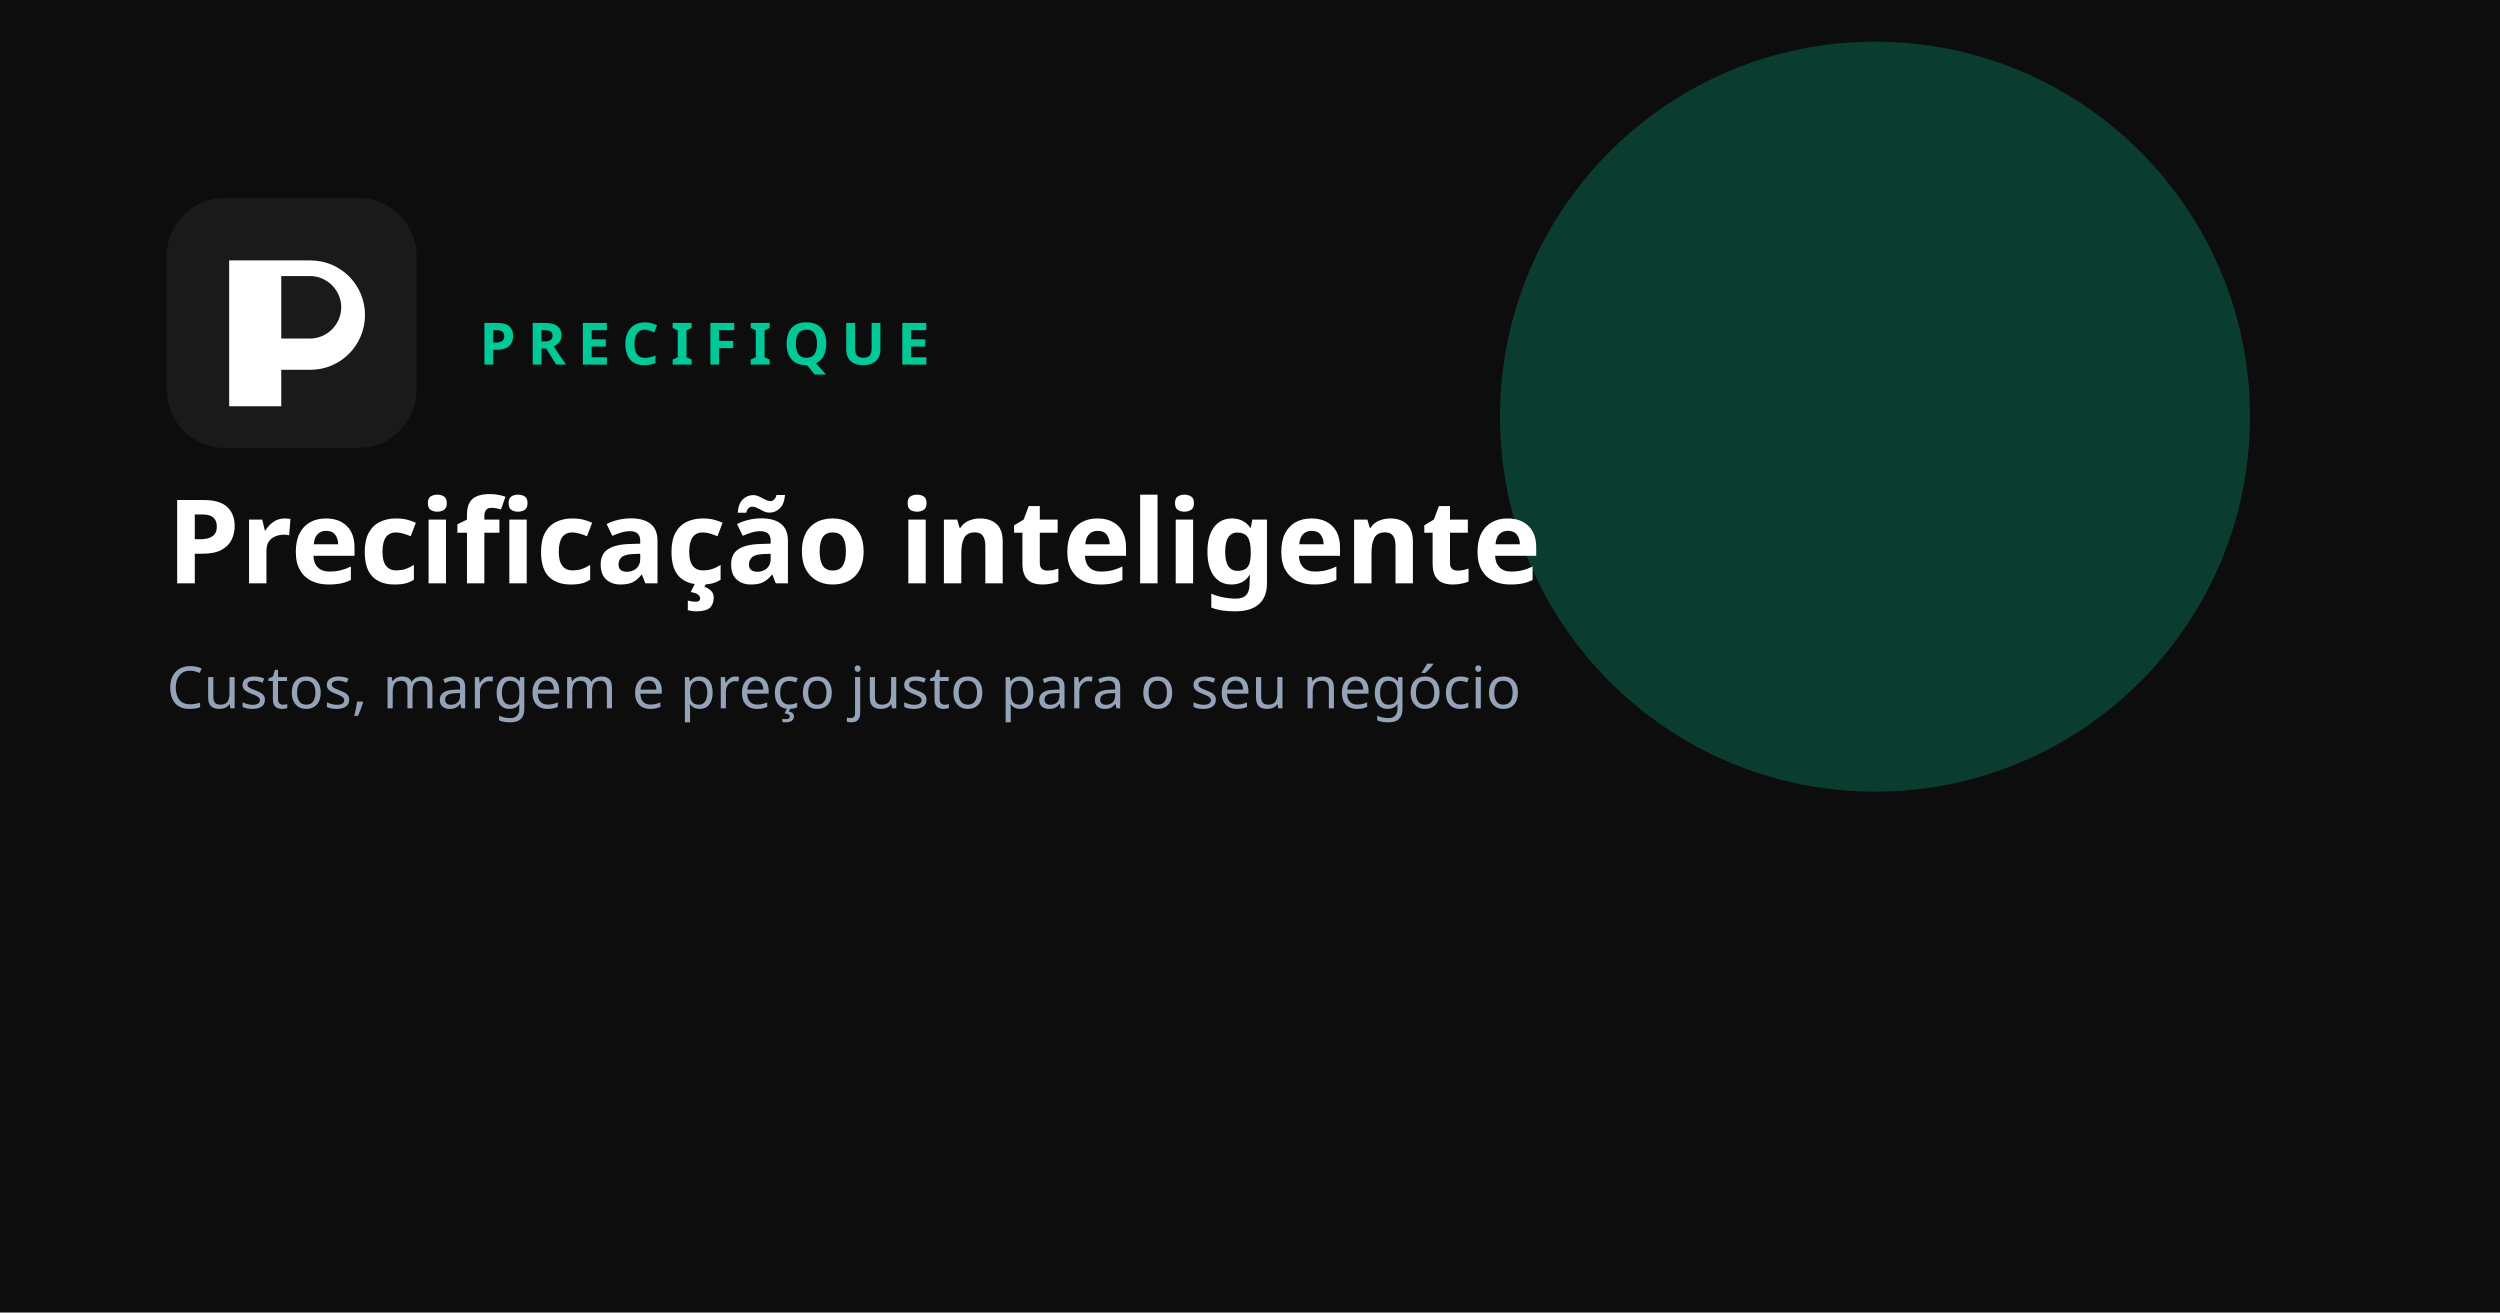
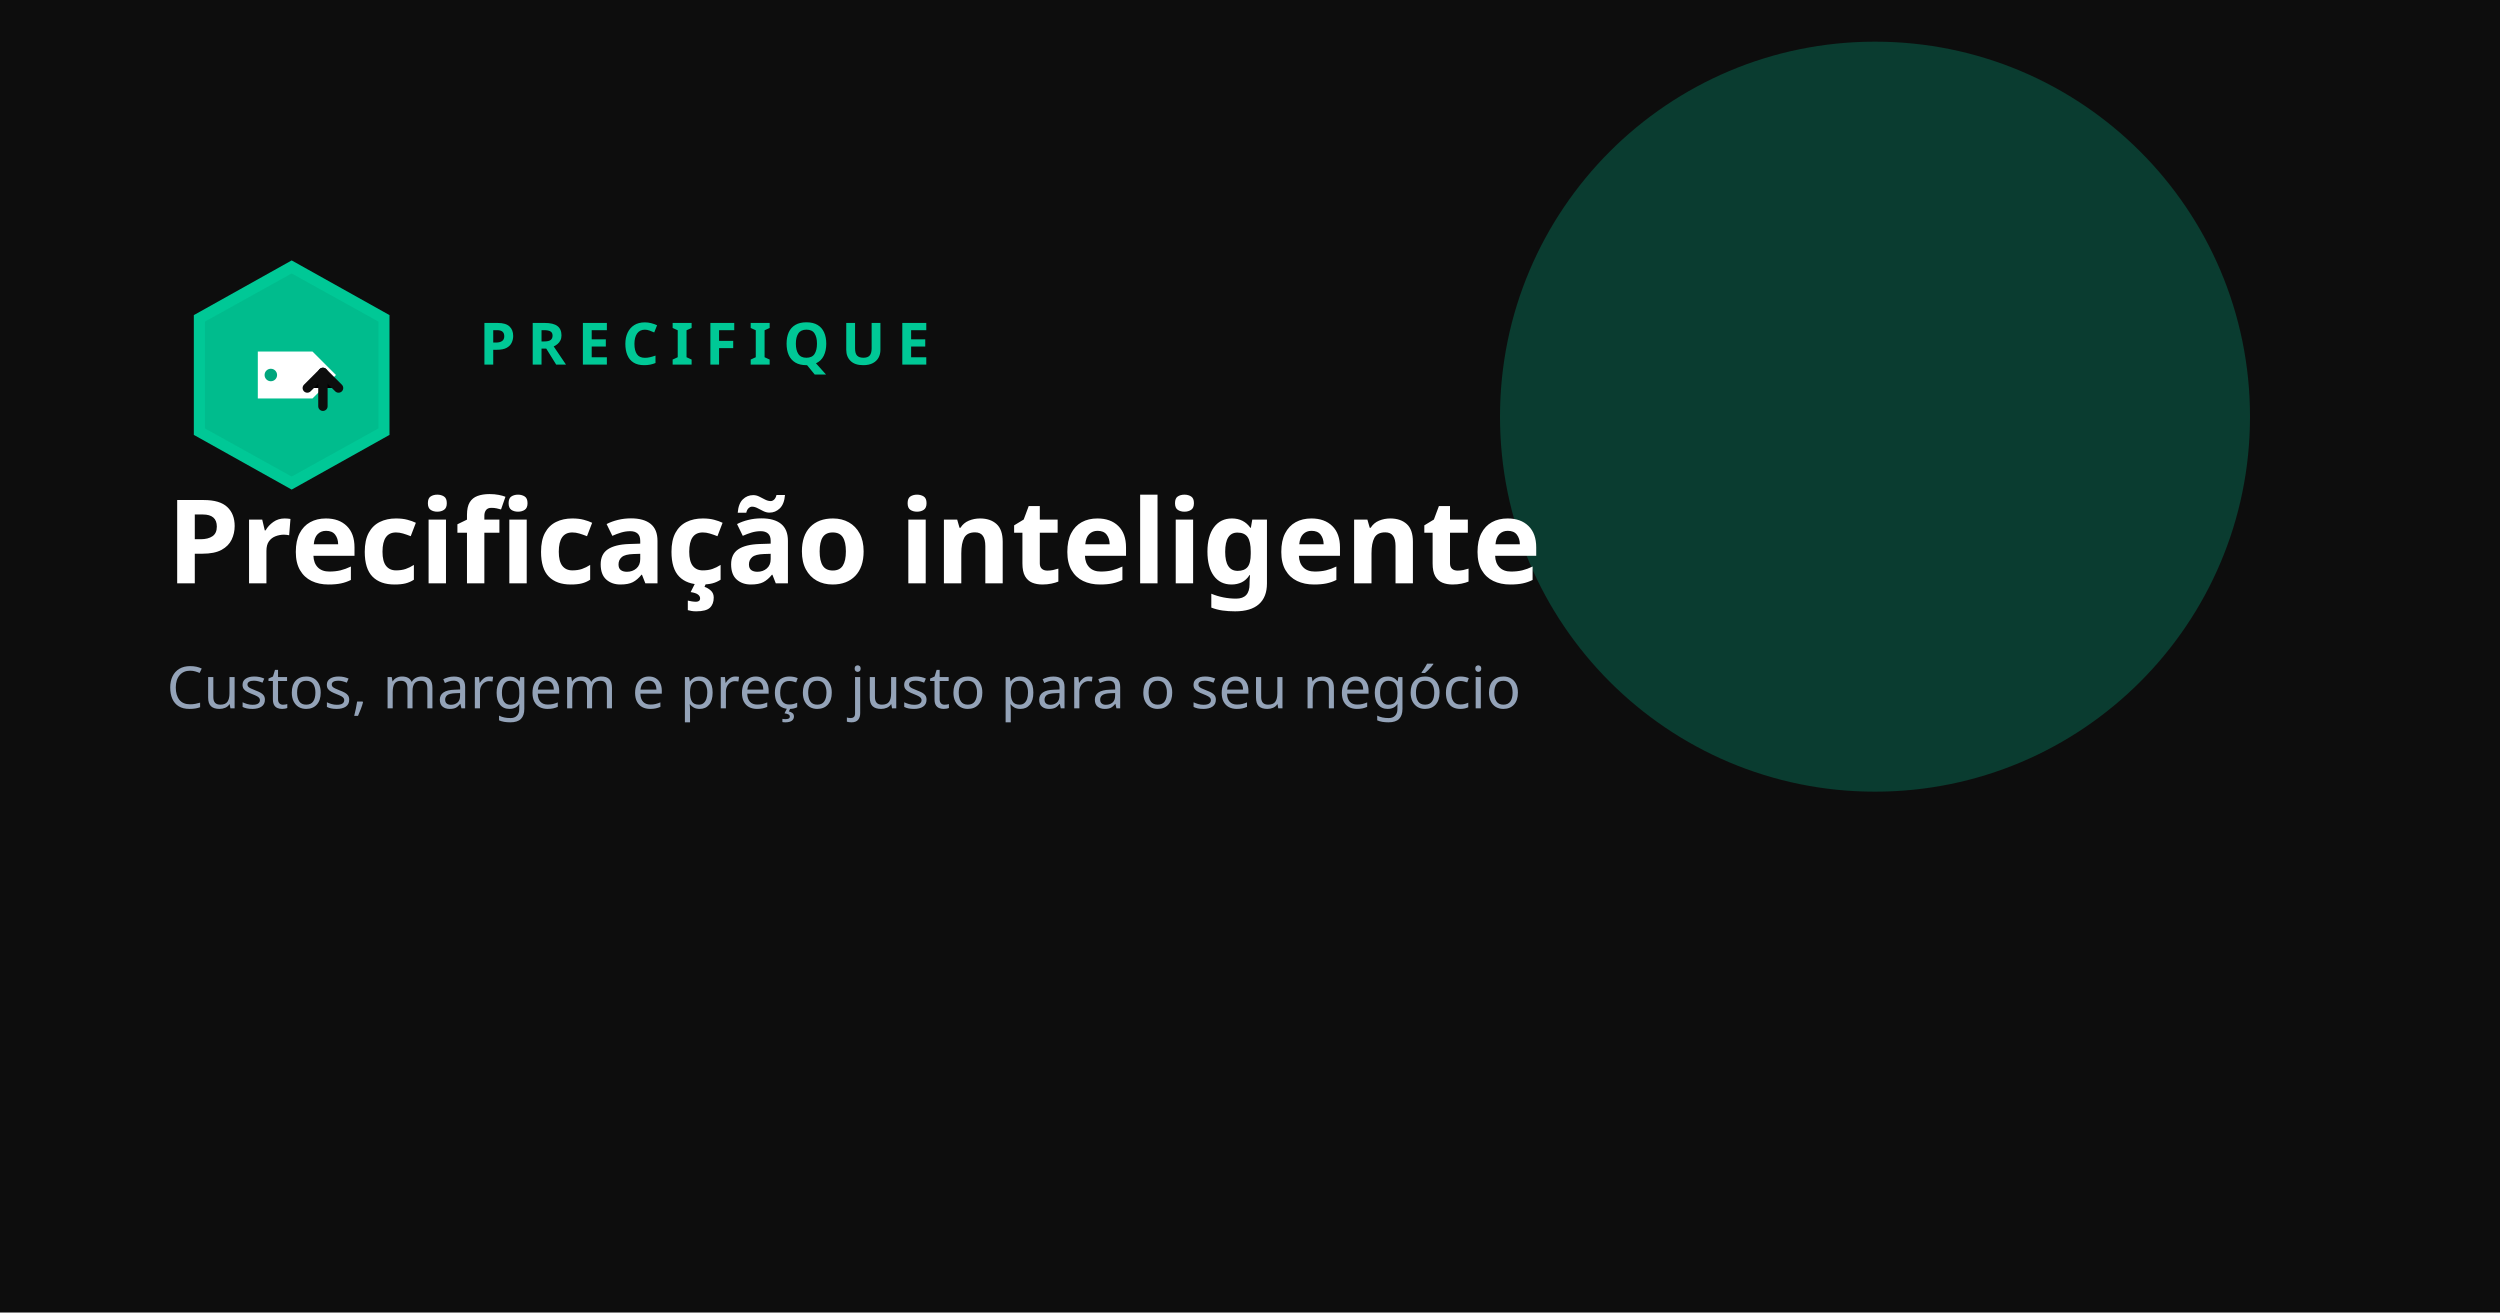
<svg xmlns="http://www.w3.org/2000/svg" width="1200" height="630" viewBox="0 0 1200 630" role="img" aria-label="Precifique">
  <rect width="1200" height="630" fill="#0D0D0D" />
  <circle cx="900" cy="200" r="180" fill="#00C896" opacity="0.25" />
-   <g transform="translate(80, 95)">
-     <rect width="120" height="120" rx="28" fill="#1A1A1A" />
-     <path d="M40 30h29c14.5 0 26.2 11.7 26.2 26.2S83.5 82.5 69 82.5H55v17.5H30V30zm15 15v22.5h13.8c8.2 0 15-6.8 15-15s-6.8-15-15-15H55z" fill="#FFFFFF" />
+   <g transform="translate(80, 120) scale(2.5)">
+     <path d="M24 2L42.784 12.5V35.5L24 46L5.216 35.5V12.5L24 2Z" fill="#00C896" />
+     <path d="M24 4.5L40.66 13.75V34.25L24 43.5L7.34 34.25V13.75L24 4.5Z" fill="#00A67D" fill-opacity="0.35" />
+     <path d="M17.5 19.5h10.5l4.5 4.5-4.5 4.5H17.5v-9Z" fill="#FFFFFF" />
+     <circle cx="20" cy="24" r="1.2" fill="#00A67D" />
+     <path d="M27 26.5L30 23.5L33 26.5" stroke="#0D0D0D" stroke-width="1.8" stroke-linecap="round" stroke-linejoin="round" />
+     <path d="M30 23.5V30" stroke="#0D0D0D" stroke-width="1.8" stroke-linecap="round" />
  </g>
  <text x="230" y="175" fill="#00C896" font-family="system-ui,sans-serif" font-size="28" font-weight="600" letter-spacing="0.2em">PRECIFIQUE</text>
  <text x="80" y="280" fill="#FFFFFF" font-family="system-ui,sans-serif" font-size="56" font-weight="700">Precificação inteligente</text>
  <text x="80" y="340" fill="#94A3B8" font-family="system-ui,sans-serif" font-size="28">Custos, margem e preço justo para o seu negócio</text>
</svg>
